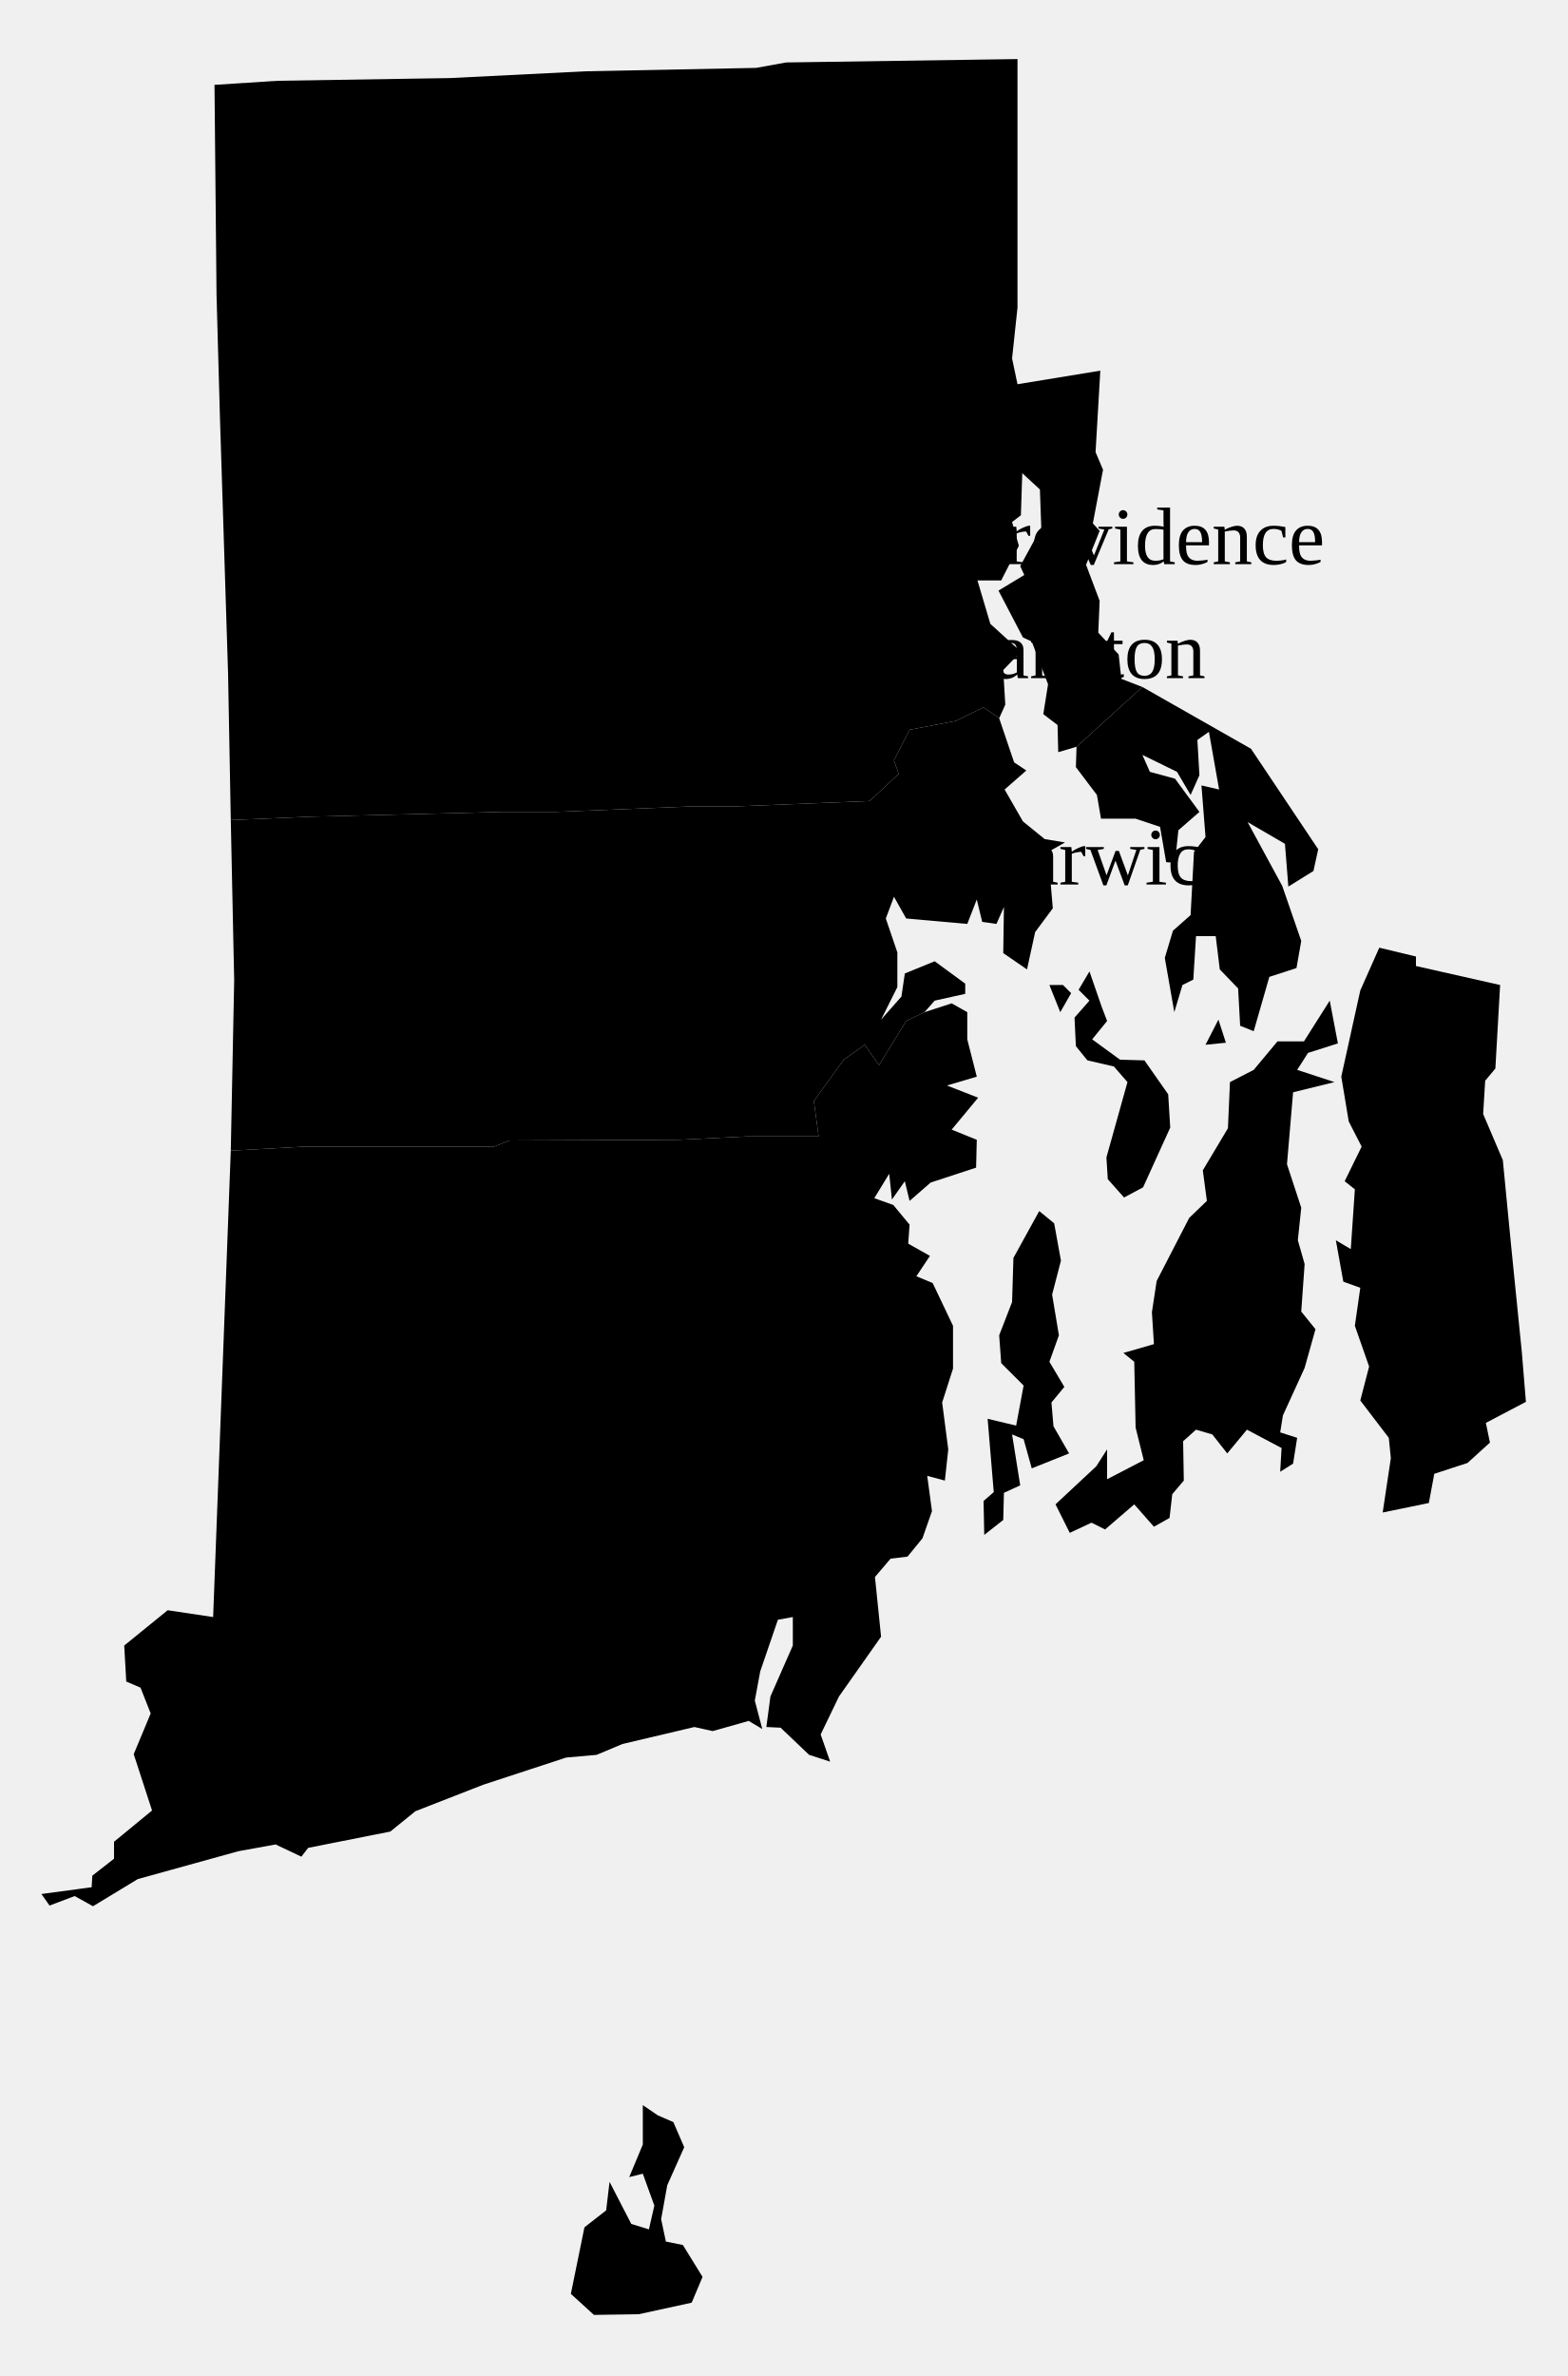
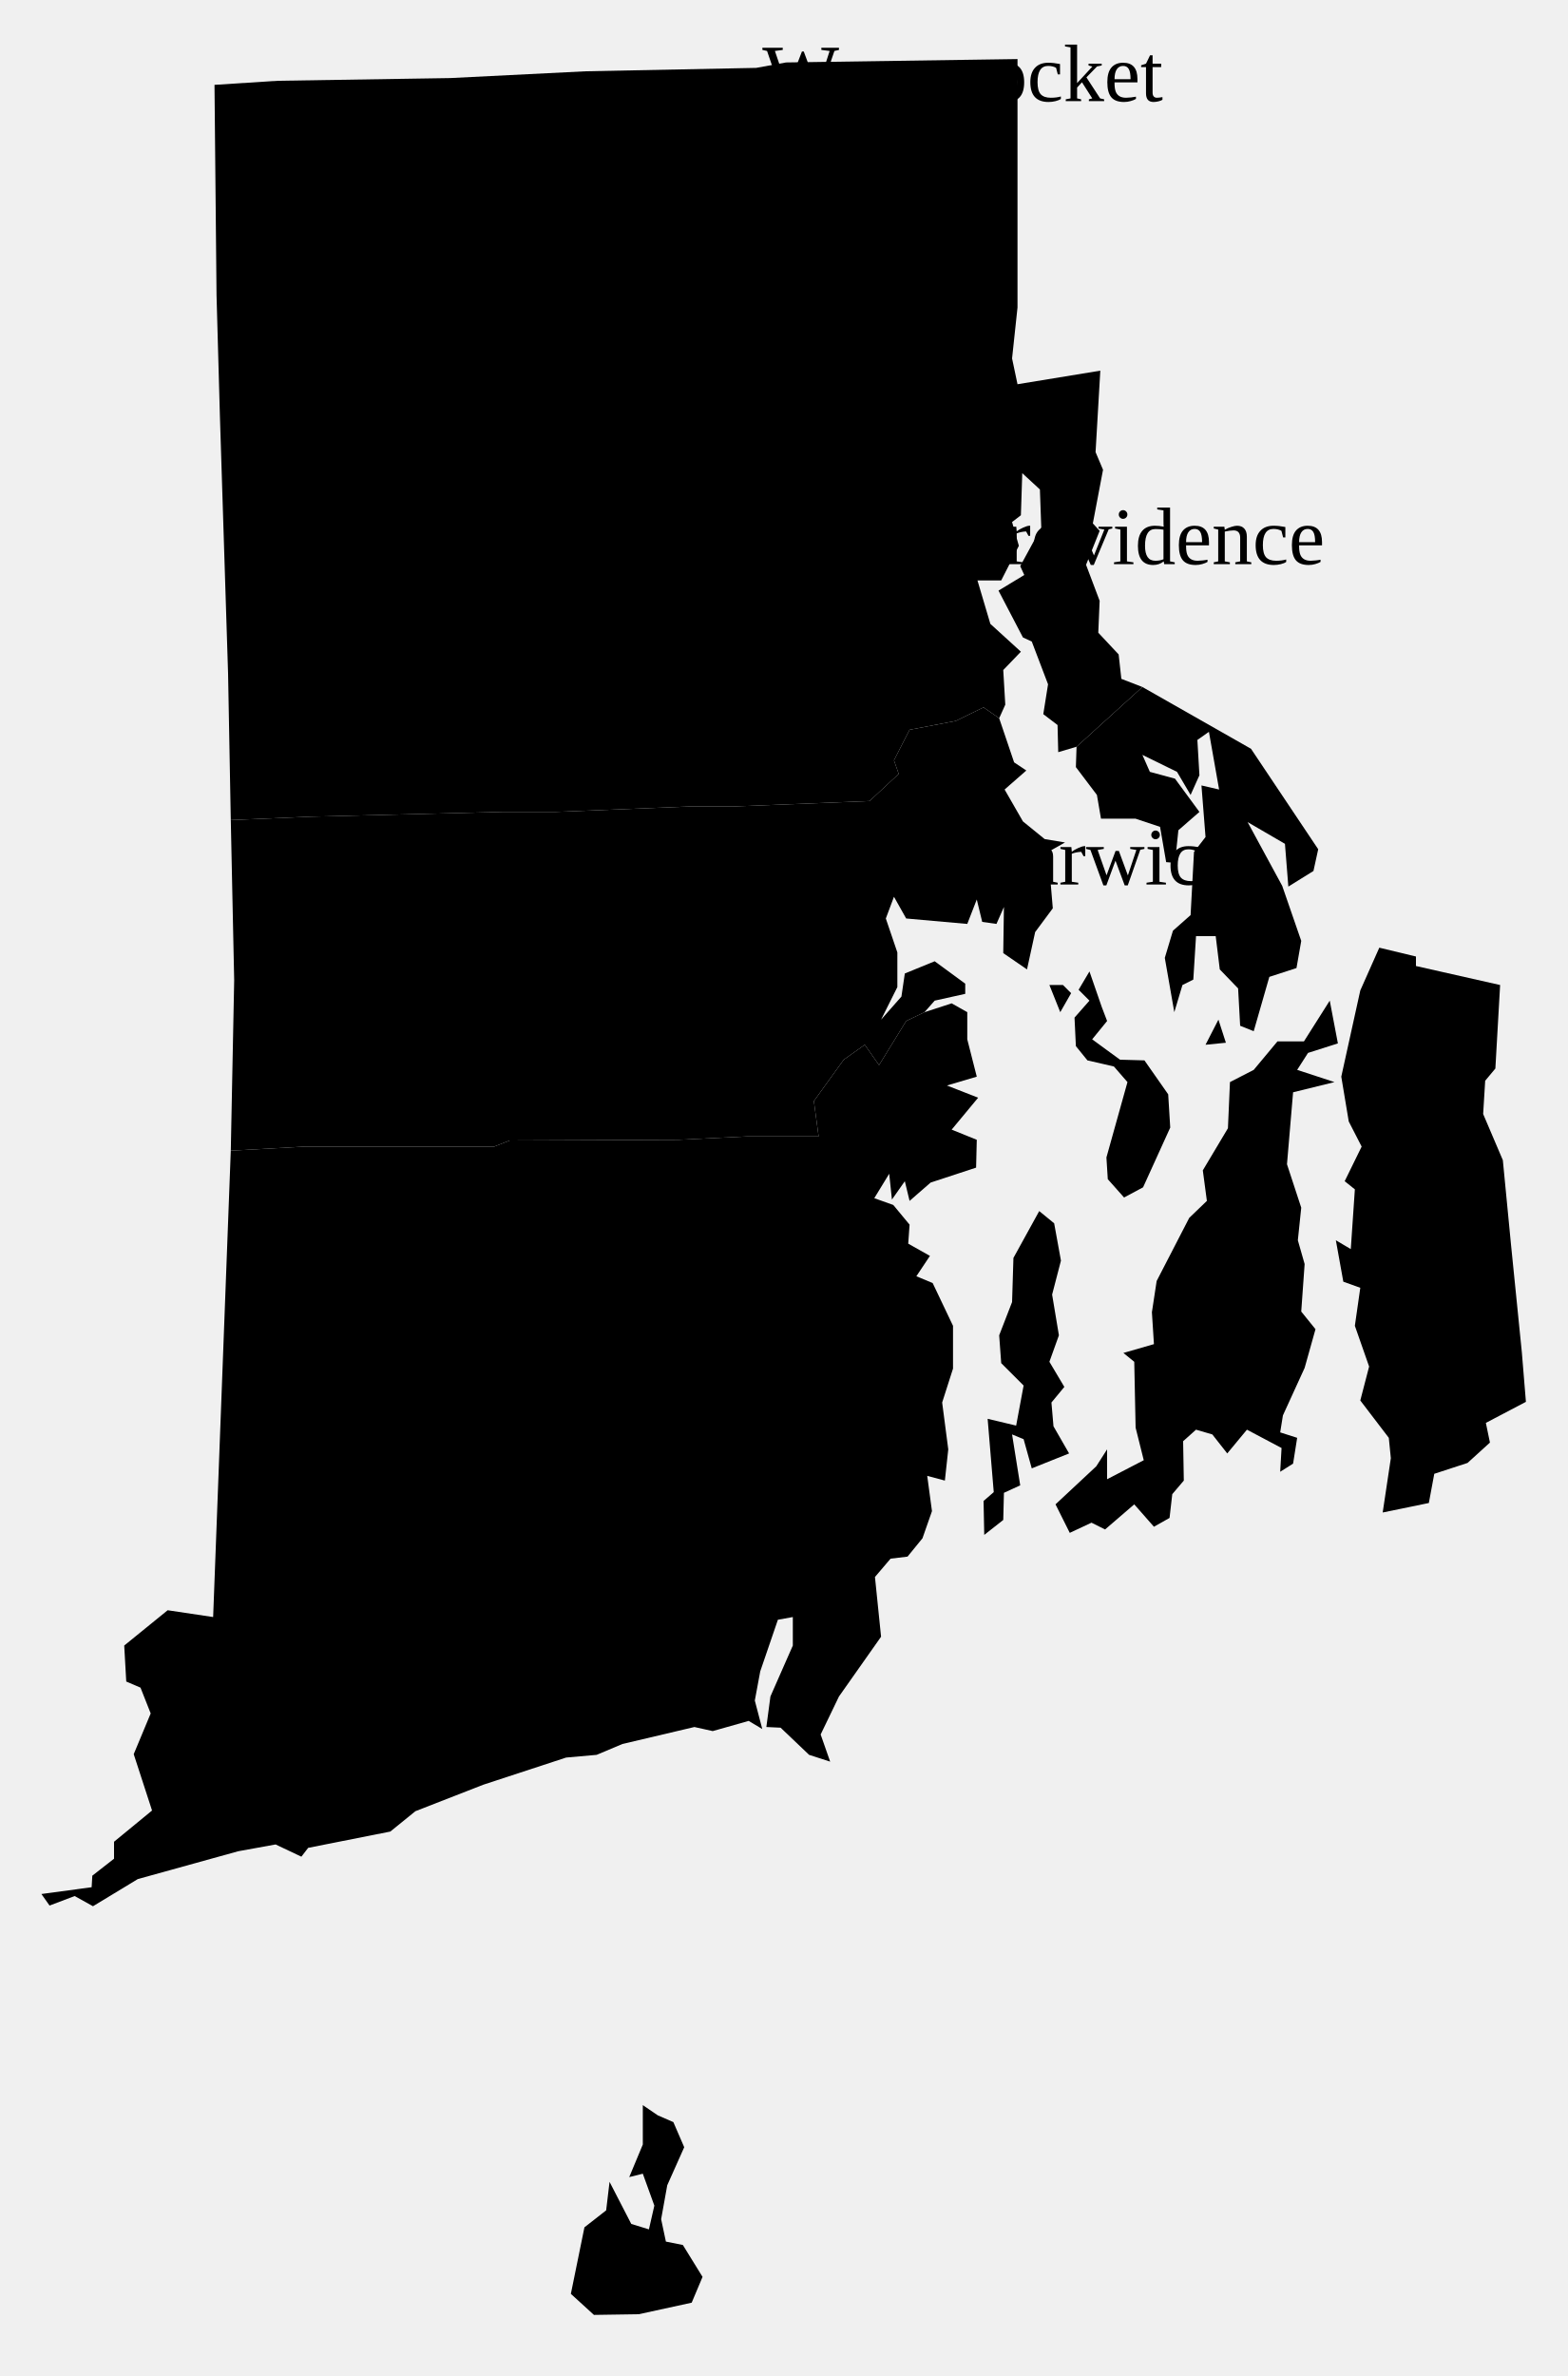
<svg xmlns="http://www.w3.org/2000/svg" version="1.1" width="231" height="350" viewBox="0 0 231 350">
  <defs>
    <pattern id="pattern-no-results" width="50" height="50" patternUnits="userSpaceOnUse">
      <rect width="50" height="50" fill="#ddd" />
      <path d="M-5,5L5,-5M-5,55L55,-5M45,55L55,45" stroke-width="10" stroke="#ffffff" />
    </pattern>
  </defs>
  <g class="counties" transform="scale(0.1)">
    <path data-fips-int="44003" data-name="Kent County" d="M1472,1058l22,65 18,12 -32,28 27,47 32,26 30,5 -25,14 7,83 -26,35 -12,55 -35,-24 1,-68 -11,25 -21,-3 -8,-33 -14,36 -90,-8 -18,-32 -12,32 17,50 0,51 -24,48 30,-34 5,-34 44,-18 45,33 0,15 -45,10 -15,17 -27,13 -40,65 -21,-30 -31,22 -44,61 7,52 -105,0 -102,5 -248,1 -23,9 -279,0 -109,6 5,-251 -5,-236 118,-5 282,-7 78,0 198,-8 64,0 201,-8 43,-40 -7,-20 23,-45 68,-13 41,-20Z" />
    <path data-fips-int="44007" data-name="Providence County" d="M1683,1012l-97,88 -27,8 -1,-40 -21,-16 7,-44 -24,-63 -13,-6 -36,-69 38,-23 -6,-13 31,-57 -2,-56 -26,-24 -2,62 -13,10 10,35 -26,51 -35,0 19,64 45,41 -26,27 3,51 -9,20 -23,-16 -41,20 -68,13 -23,45 7,20 -43,40 -201,8 -64,0 -198,8 -78,0 -282,7 -118,5 -4,-216 -12,-378 -5,-179 -3,-310 93,-6 254,-4 200,-10 251,-5 44,-8 341,-5 0,366 -8,75 8,38 122,-20 -7,120 11,26 -15,79 10,11 -20,50 20,53 -2,47 30,32 4,36Z" />
    <path data-fips-int="44001" data-name="Bristol County" d="M1586,1100l97,-88 160,91 99,148 -7,32 -37,23 -5,-63 -55,-32 51,94 28,81 -7,40 -40,13 -23,80 -20,-8 -3,-55 -27,-28 -6,-49 -29,0 -4,64 -16,8 -12,40 -14,-80 12,-40 26,-23 5,-93 17,-22 -6,-76 26,6 -15,-85 -17,12 3,52 -13,29 -20,-34 -51,-25 11,25 37,10 36,49 -31,27 -5,48 -13,-1 -9,-52 -36,-12 -51,0 -6,-35 -31,-41Z" />
    <path data-fips-int="44005" data-name="Newport County" d="M1552,2101l23,40 -55,22 -12,-43 -17,-7 12,75 -24,11 -1,40 -28,22 -1,-50 15,-13 -9,-108 42,10 11,-59 -33,-33 -3,-41 19,-49 2,-65 38,-69 22,18 10,55 -13,50 10,60 -14,39 22,37 -19,23ZM1806,1536l-30,3 19,-37ZM1971,1537l-44,14 -16,25 55,18 -61,15 -9,106 21,64 -5,48 10,35 -5,70 21,26 -16,57 -32,70 -4,25 25,8 -6,38 -19,12 2,-35 -51,-27 -29,35 -22,-28 -24,-7 -19,17 1,58 -17,20 -4,35 -23,13 -29,-33 -43,37 -20,-10 -32,15 -21,-42 60,-56 16,-25 0,44 54,-28 -12,-48 -2,-97 -16,-13 45,-13 -3,-47 7,-46 48,-93 26,-25 -6,-45 37,-62 3,-68 35,-18 35,-42 39,0 38,-60ZM1566,1451l12,12 -16,28 -16,-40ZM1623,1483l8,21 -22,27 41,30 36,1 35,50 3,49 -40,88 -28,15 -24,-27 -2,-32 31,-111 -20,-23 -39,-9 -17,-21 -2,-42 22,-25 -16,-16 16,-27ZM2226,1833l16,159 6,73 -59,31 6,29 -33,30 -49,16 -8,43 -68,14 12,-80 -3,-30 -42,-55 13,-50 -21,-60 8,-56 -25,-9 -11,-61 22,13 6,-88 -15,-12 25,-51 -19,-37 -11,-66 28,-127 28,-63 54,13 0,14 124,28 -7,123 -15,18 -3,49 29,68Z" />
    <path data-fips-int="44009" data-name="Washington County" d="M969,3116l23,10 16,37 -25,56 -9,50 7,33 25,5 29,47 -16,38 -78,17 -66,1 -34,-31 20,-98 32,-25 5,-42 32,62 26,8 8,-35 -17,-47 -20,5 20,-48 0,-58ZM340,1695l109,-6 279,0 23,-9 248,-1 102,-5 105,0 -7,-52 44,-61 31,-22 21,30 40,-65 27,-13 40,-13 23,13 0,40 14,55 -44,13 46,18 -39,47 37,15 -1,41 -67,22 -31,27 -7,-29 -19,27 -4,-38 -22,36 28,10 24,29 -2,28 32,18 -20,30 24,10 30,63 0,63 -16,50 9,69 -5,46 -26,-7 7,52 -14,40 -22,27 -25,3 -23,27 9,88 -62,88 -27,56 14,40 -31,-10 -42,-40 -21,-1 6,-45 33,-75 0,-42 -22,4 -26,76 -8,43 11,42 -20,-12 -53,15 -27,-6 -106,25 -38,16 -45,4 -122,40 -100,39 -37,30 -121,24 -10,13 -38,-18 -55,10 -148,41 -66,40 -27,-15 -37,14 -12,-17 74,-10 1,-17 32,-25 0,-25 56,-46 -27,-83 25,-60 -15,-38 -21,-9 -3,-53 64,-52 67,10Z" />
  </g>
  <g class="cities">
    <circle r="3" cx="141.2" cy="83.1" />
    <text x="141.2" y="83.1">Providence</text>
    <circle r="3" cx="140.3" cy="130.3" />
    <text x="140.3" y="130.3">Warwick</text>
-     <circle r="3" cx="134.3" cy="99.9" />
-     <text x="134.3" y="99.9">Cranston</text>
+     <circle r="3" cx="112.3" cy="14.9" />
+     <text x="112.3" y="14.9">Woonsocket</text>
  </g>
</svg>
